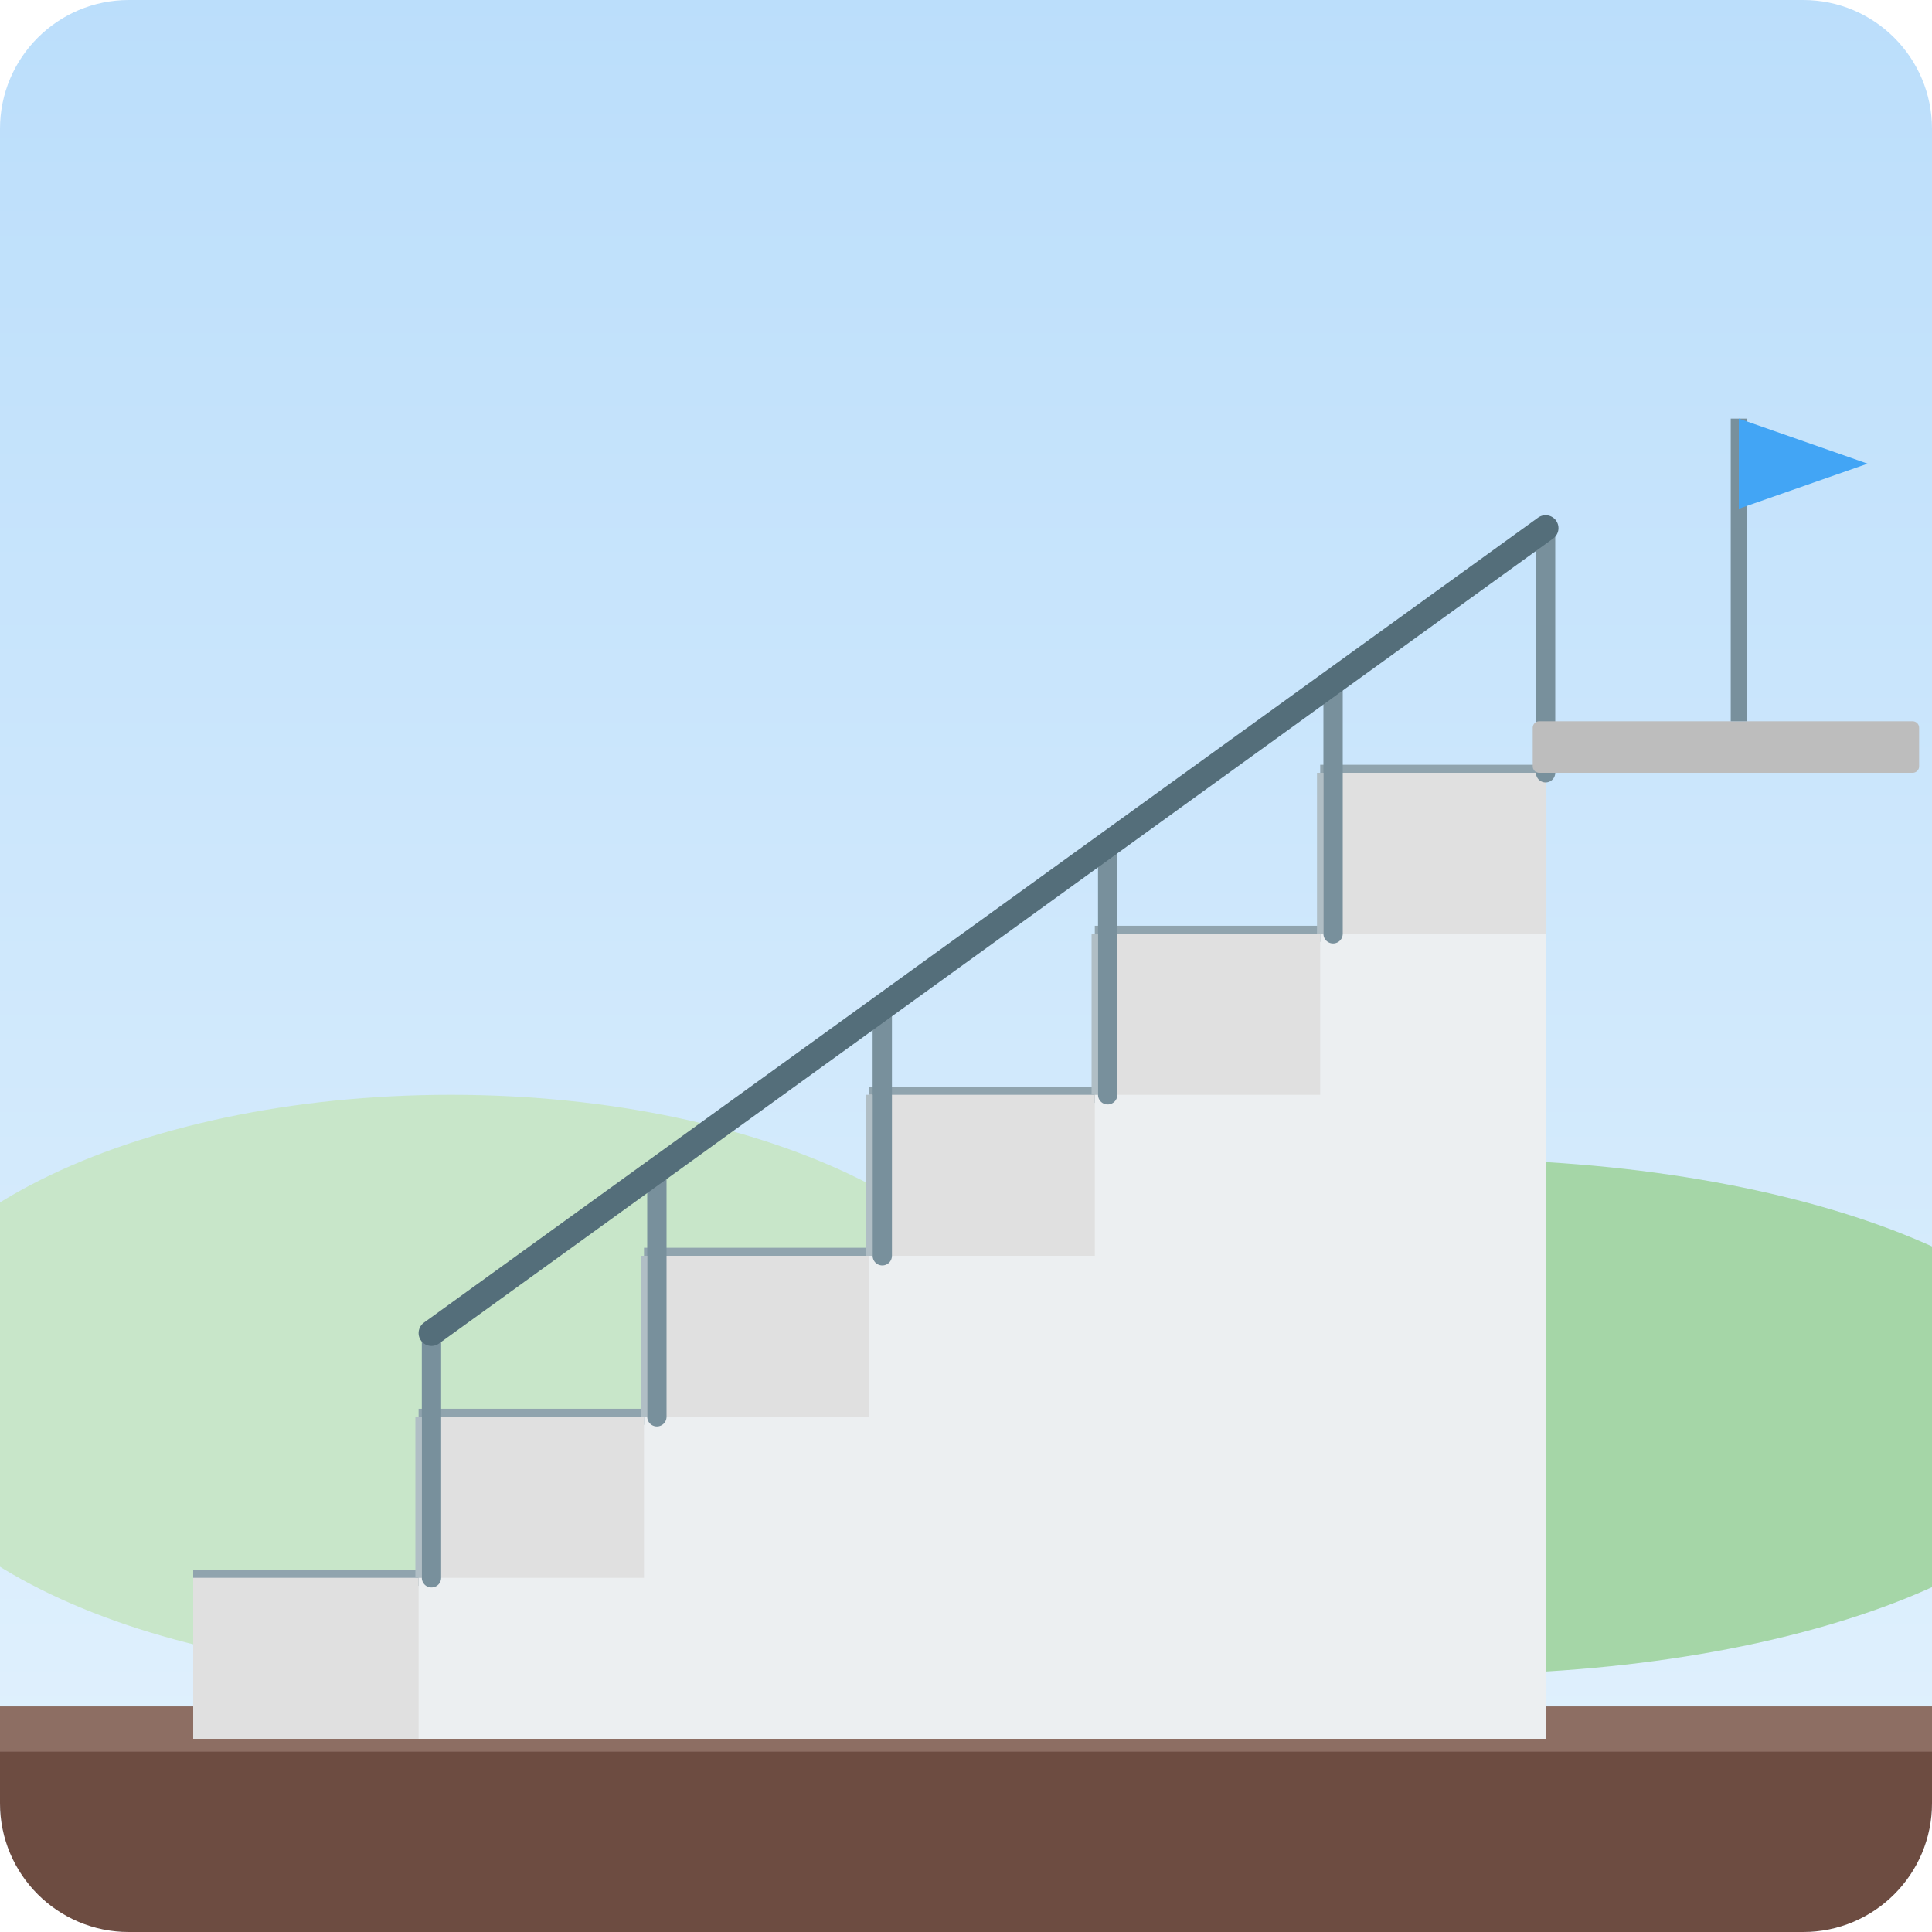
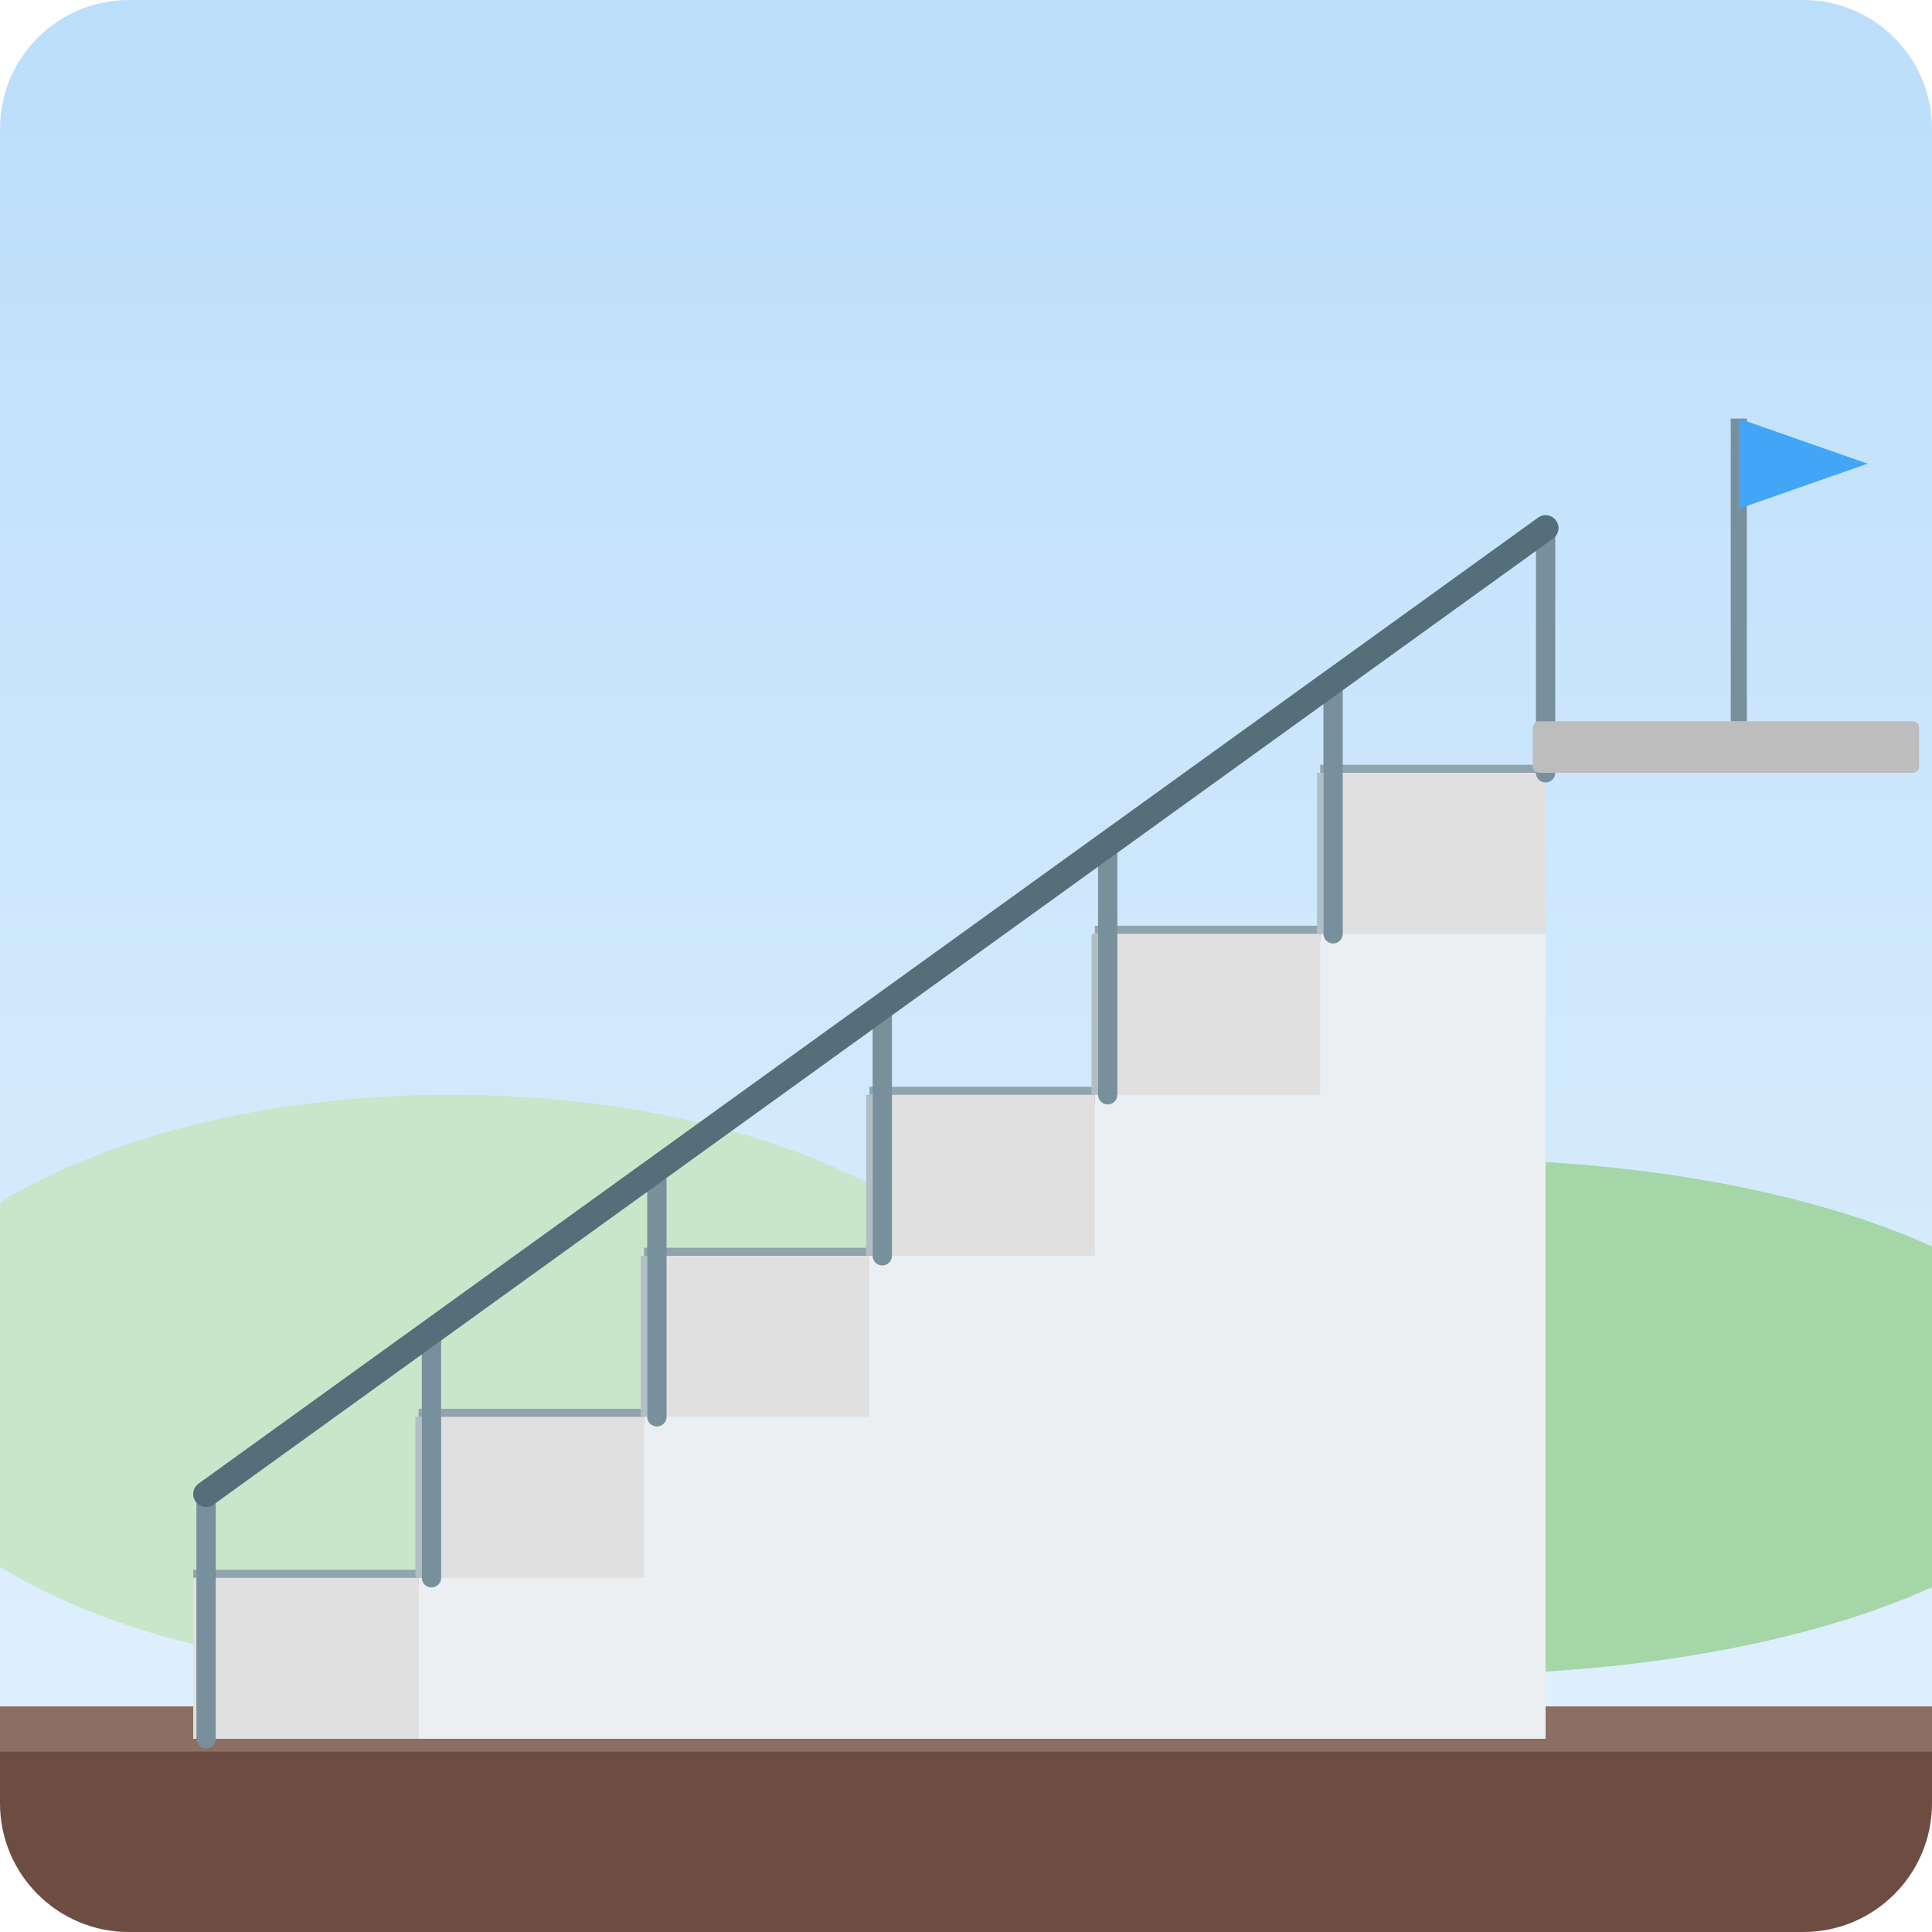
<svg xmlns="http://www.w3.org/2000/svg" viewBox="0 0 300 300" width="300" height="300">
  <defs>
    <clipPath id="frame">
      <rect width="300" height="300" rx="20" />
    </clipPath>
    <linearGradient id="sky" x1="0" y1="0" x2="0" y2="1">
      <stop offset="0%" stop-color="#bbdefb" />
      <stop offset="100%" stop-color="#e3f2fd" />
    </linearGradient>
    <style>
      /* 人物が右から来て階段を降りる */
      .person-group {
        animation: descend 5s linear infinite;
      }
      @keyframes descend {
        0%   { transform: translate(320px, 120px); } /* 画面外右から */
        7%   { transform: translate(262px, 120px); } /* てっぺんに到着 */
        13%  { transform: translate(262px, 120px); } /* 少し待つ */
        /* 各段でわずかに下へはずむ */
        19%  { transform: translate(222px, 132px); }
        23%  { transform: translate(205px, 145px); }
        28%  { transform: translate(187px, 157px); }
        32%  { transform: translate(170px, 170px); }
        37%  { transform: translate(152px, 182px); }
        41%  { transform: translate(135px, 195px); }
        46%  { transform: translate(117px, 207px); }
        50%  { transform: translate(100px, 220px); }
        55%  { transform: translate(82px,  232px); }
        59%  { transform: translate(65px,  245px); }
        64%  { transform: translate(45px,  257px); }
        68%  { transform: translate(15px,  270px); } /* ふもとに到着 */
        76%  { transform: translate(15px,  270px); } /* 少し待つ */
        85%  { transform: translate(-50px, 270px); } /* 画面外左へ */
        93%  { transform: translate(-90px, 270px); }
        100% { transform: translate(320px, 120px); } /* リセット */
      }

      /* 歩きの上下ゆれ */
      .person-inner {
        animation: walk-bob 0.26s ease-in-out infinite alternate;
      }
      @keyframes walk-bob {
        to { transform: translateY(-5px); }
      }

      /* 足が交互に振れる */
      .leg-l {
        transform-box: fill-box;
        transform-origin: 50% 0%;
        animation: leg-l 0.26s ease-in-out infinite alternate;
      }
      @keyframes leg-l {
        from { transform: rotate(-24deg); }
        to   { transform: rotate(24deg);  }
      }
      .leg-r {
        transform-box: fill-box;
        transform-origin: 50% 0%;
        animation: leg-r 0.26s ease-in-out infinite alternate-reverse;
      }
      @keyframes leg-r {
        from { transform: rotate(-24deg); }
        to   { transform: rotate(24deg);  }
      }
    </style>
  </defs>
  <g clip-path="url(#frame)">
    <rect width="300" height="300" fill="url(#sky)" rx="20" />
    <ellipse cx="70" cy="215" rx="90" ry="45" fill="#c8e6c9" />
    <ellipse cx="225" cy="220" rx="100" ry="40" fill="#a5d6a7" />
    <rect y="265" width="300" height="35" fill="#6d4c41" />
    <rect y="265" width="300" height="7" fill="#8d6e63" />
    <polygon points="30,270 30,245 65,245 65,220 100,220 100,195 135,195 135,170 170,170 170,145 205,145 205,120 240,120 240,270" fill="#eceff1" />
    <line x1="30" y1="245" x2="65" y2="245" stroke="#90a4ae" stroke-width="2.5" />
    <line x1="65" y1="220" x2="100" y2="220" stroke="#90a4ae" stroke-width="2.5" />
    <line x1="100" y1="195" x2="135" y2="195" stroke="#90a4ae" stroke-width="2.5" />
    <line x1="135" y1="170" x2="170" y2="170" stroke="#90a4ae" stroke-width="2.5" />
    <line x1="170" y1="145" x2="205" y2="145" stroke="#90a4ae" stroke-width="2.5" />
    <line x1="205" y1="120" x2="240" y2="120" stroke="#90a4ae" stroke-width="2.5" />
    <rect x="30" y="245" width="35" height="25" fill="#e0e0e0" />
    <rect x="65" y="220" width="35" height="25" fill="#e0e0e0" />
    <rect x="100" y="195" width="35" height="25" fill="#e0e0e0" />
    <rect x="135" y="170" width="35" height="25" fill="#e0e0e0" />
    <rect x="170" y="145" width="35" height="25" fill="#e0e0e0" />
    <rect x="205" y="120" width="35" height="25" fill="#e0e0e0" />
    <line x1="65" y1="220" x2="65" y2="245" stroke="#b0bec5" stroke-width="1" />
    <line x1="100" y1="195" x2="100" y2="220" stroke="#b0bec5" stroke-width="1" />
    <line x1="135" y1="170" x2="135" y2="195" stroke="#b0bec5" stroke-width="1" />
    <line x1="170" y1="145" x2="170" y2="170" stroke="#b0bec5" stroke-width="1" />
    <line x1="205" y1="120" x2="205" y2="145" stroke="#b0bec5" stroke-width="1" />
+     <line x1="32" y1="270" x2="32" y2="232" stroke="#78909c" stroke-width="3" stroke-linecap="round" />
    <line x1="67" y1="245" x2="67" y2="207" stroke="#78909c" stroke-width="3" stroke-linecap="round" />
    <line x1="102" y1="220" x2="102" y2="182" stroke="#78909c" stroke-width="3" stroke-linecap="round" />
    <line x1="137" y1="195" x2="137" y2="157" stroke="#78909c" stroke-width="3" stroke-linecap="round" />
    <line x1="172" y1="170" x2="172" y2="132" stroke="#78909c" stroke-width="3" stroke-linecap="round" />
    <line x1="207" y1="145" x2="207" y2="107" stroke="#78909c" stroke-width="3" stroke-linecap="round" />
    <line x1="240" y1="120" x2="240" y2="82" stroke="#78909c" stroke-width="3" stroke-linecap="round" />
-     <line x1="67" y1="207" x2="240" y2="82" stroke="#546e7a" stroke-width="4" stroke-linecap="round" />
+     <line x1="32" y1="232" x2="240" y2="82" stroke="#546e7a" stroke-width="4" stroke-linecap="round" />
    <rect x="238" y="112" width="60" height="8" fill="#bdbdbd" rx="1" />
    <line x1="270" y1="65" x2="270" y2="112" stroke="#78909c" stroke-width="2.5" />
    <polygon points="270,65 290,72 270,79" fill="#42a5f5" />
    <g class="person-group">
      <g class="person-inner">
        <circle cx="0" cy="-37" r="9" fill="#b71c1c" />
        <rect x="-6" y="-28" width="12" height="17" fill="#b71c1c" rx="2" />
        <rect class="leg-l" x="-6" y="-12" width="5" height="13" fill="#b71c1c" rx="2" />
        <rect class="leg-r" x="1" y="-12" width="5" height="13" fill="#b71c1c" rx="2" />
      </g>
    </g>
  </g>
</svg>
